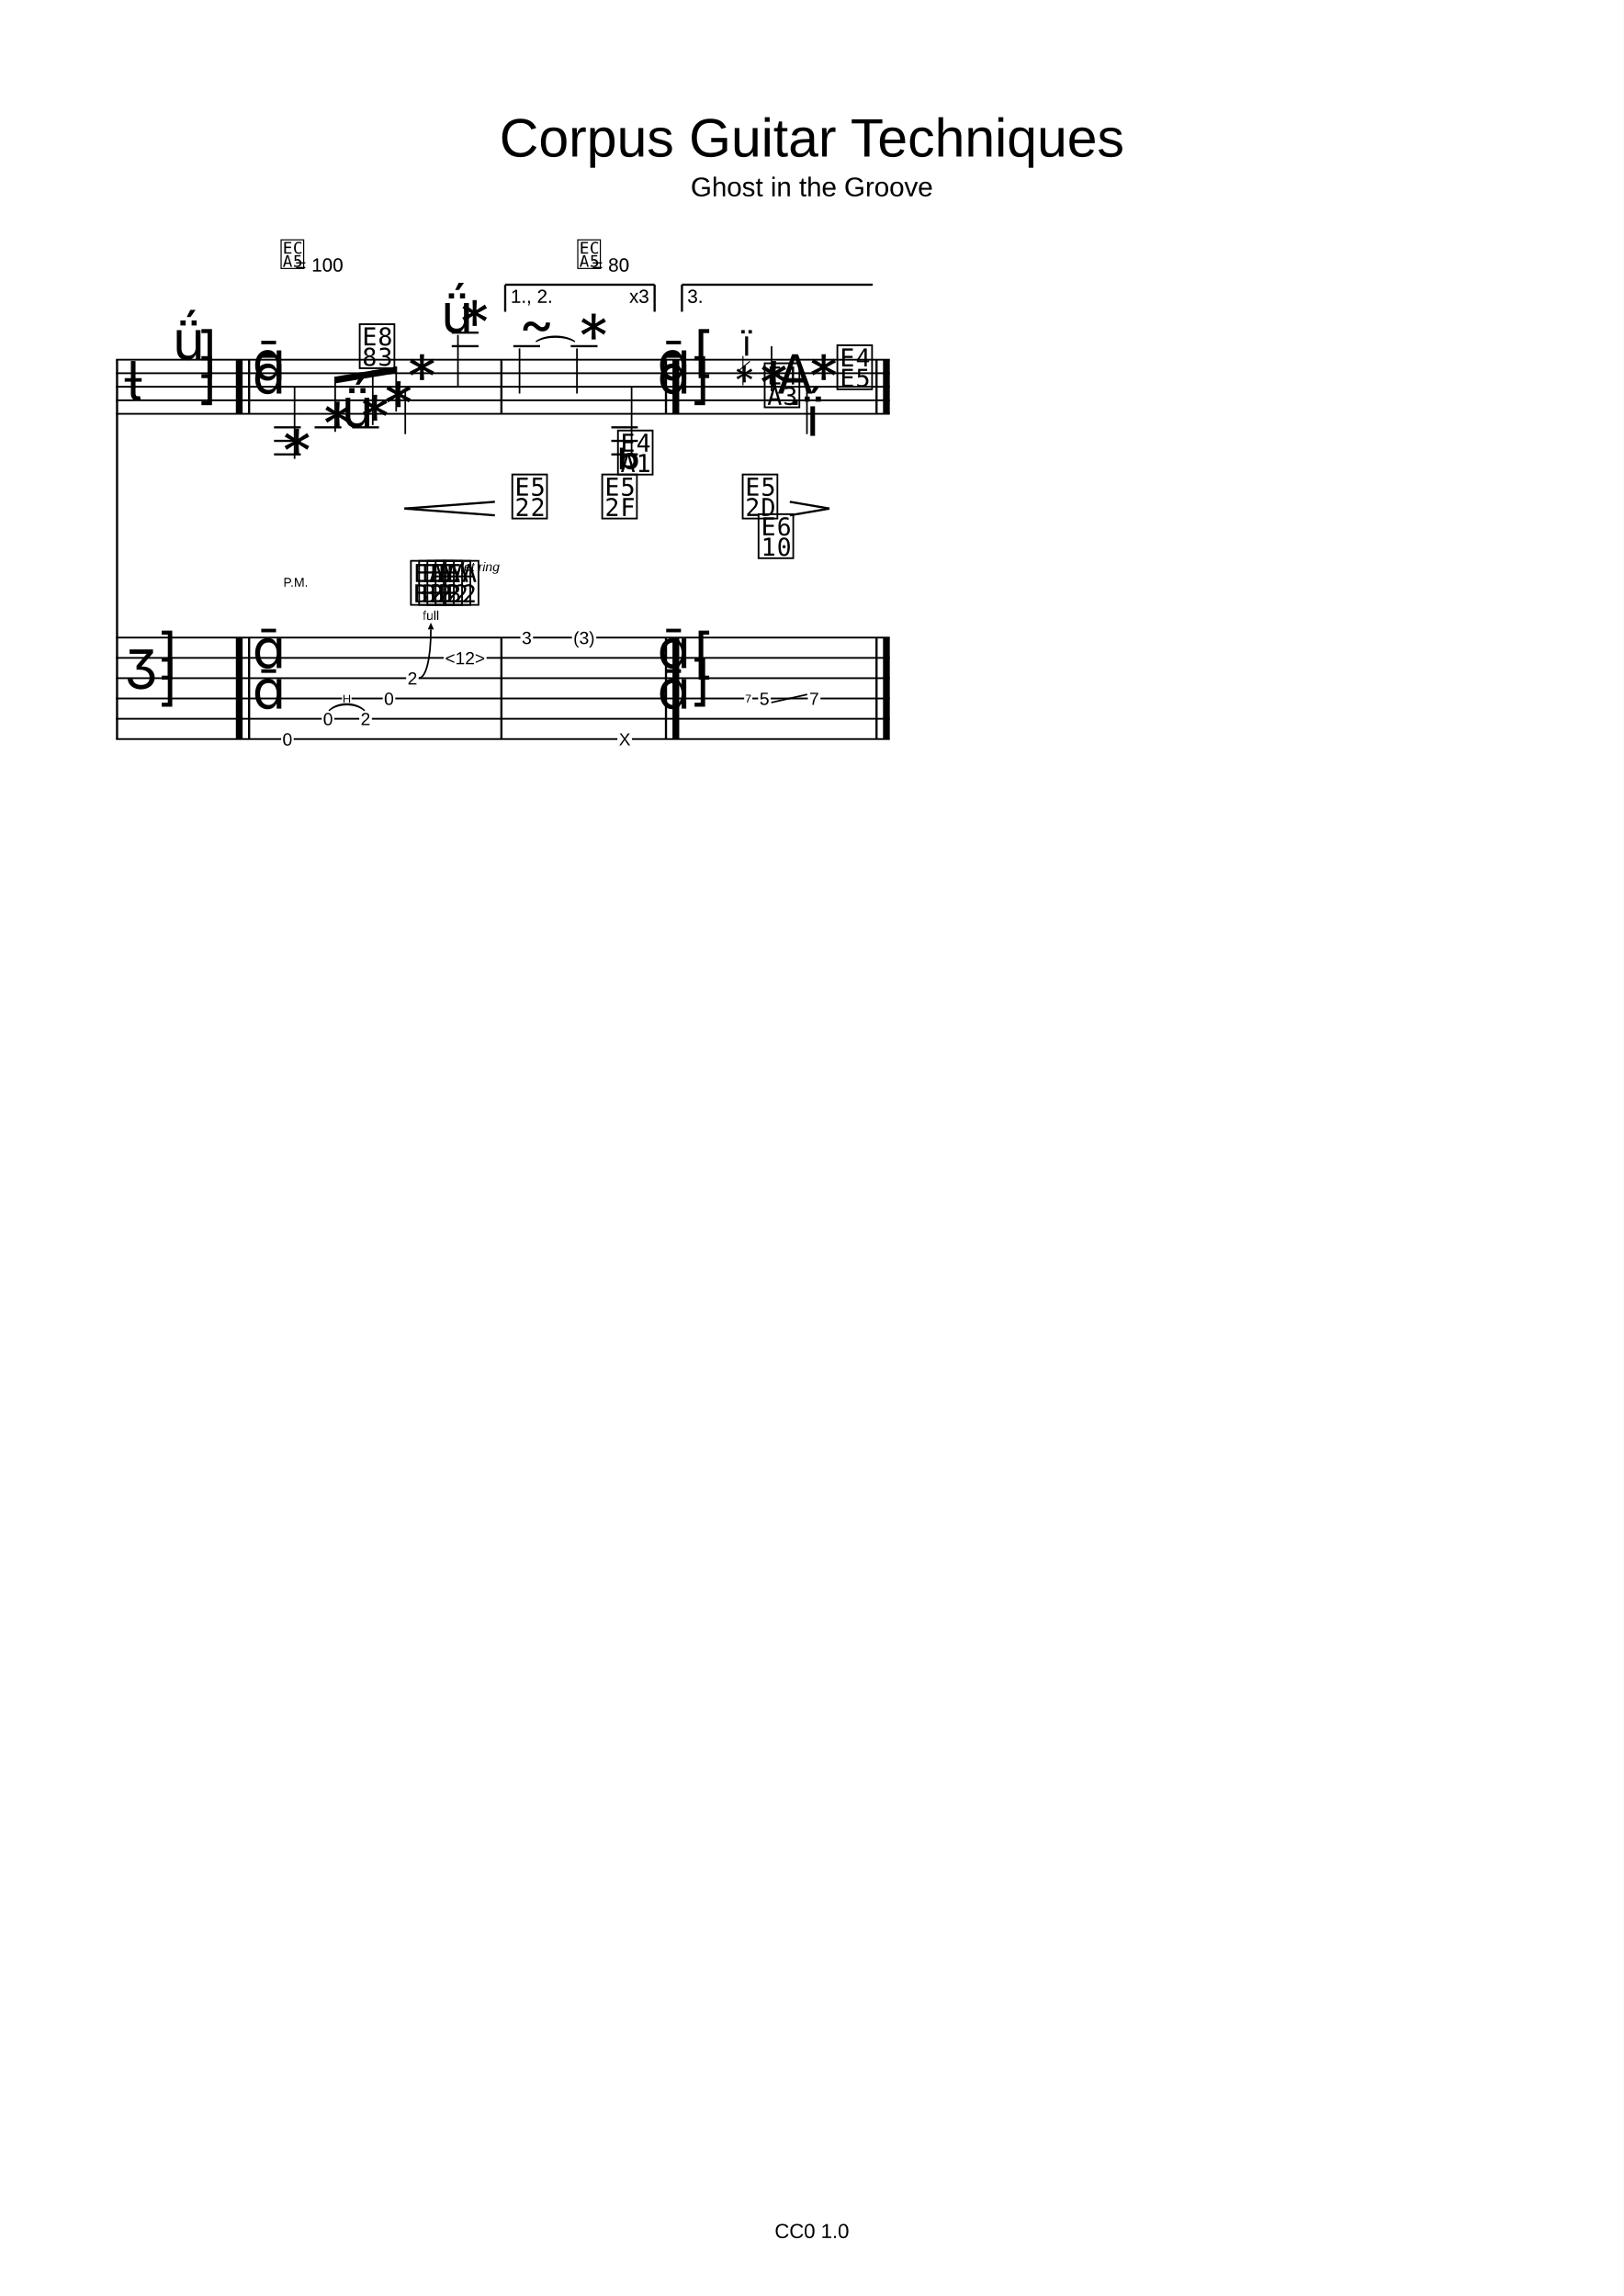
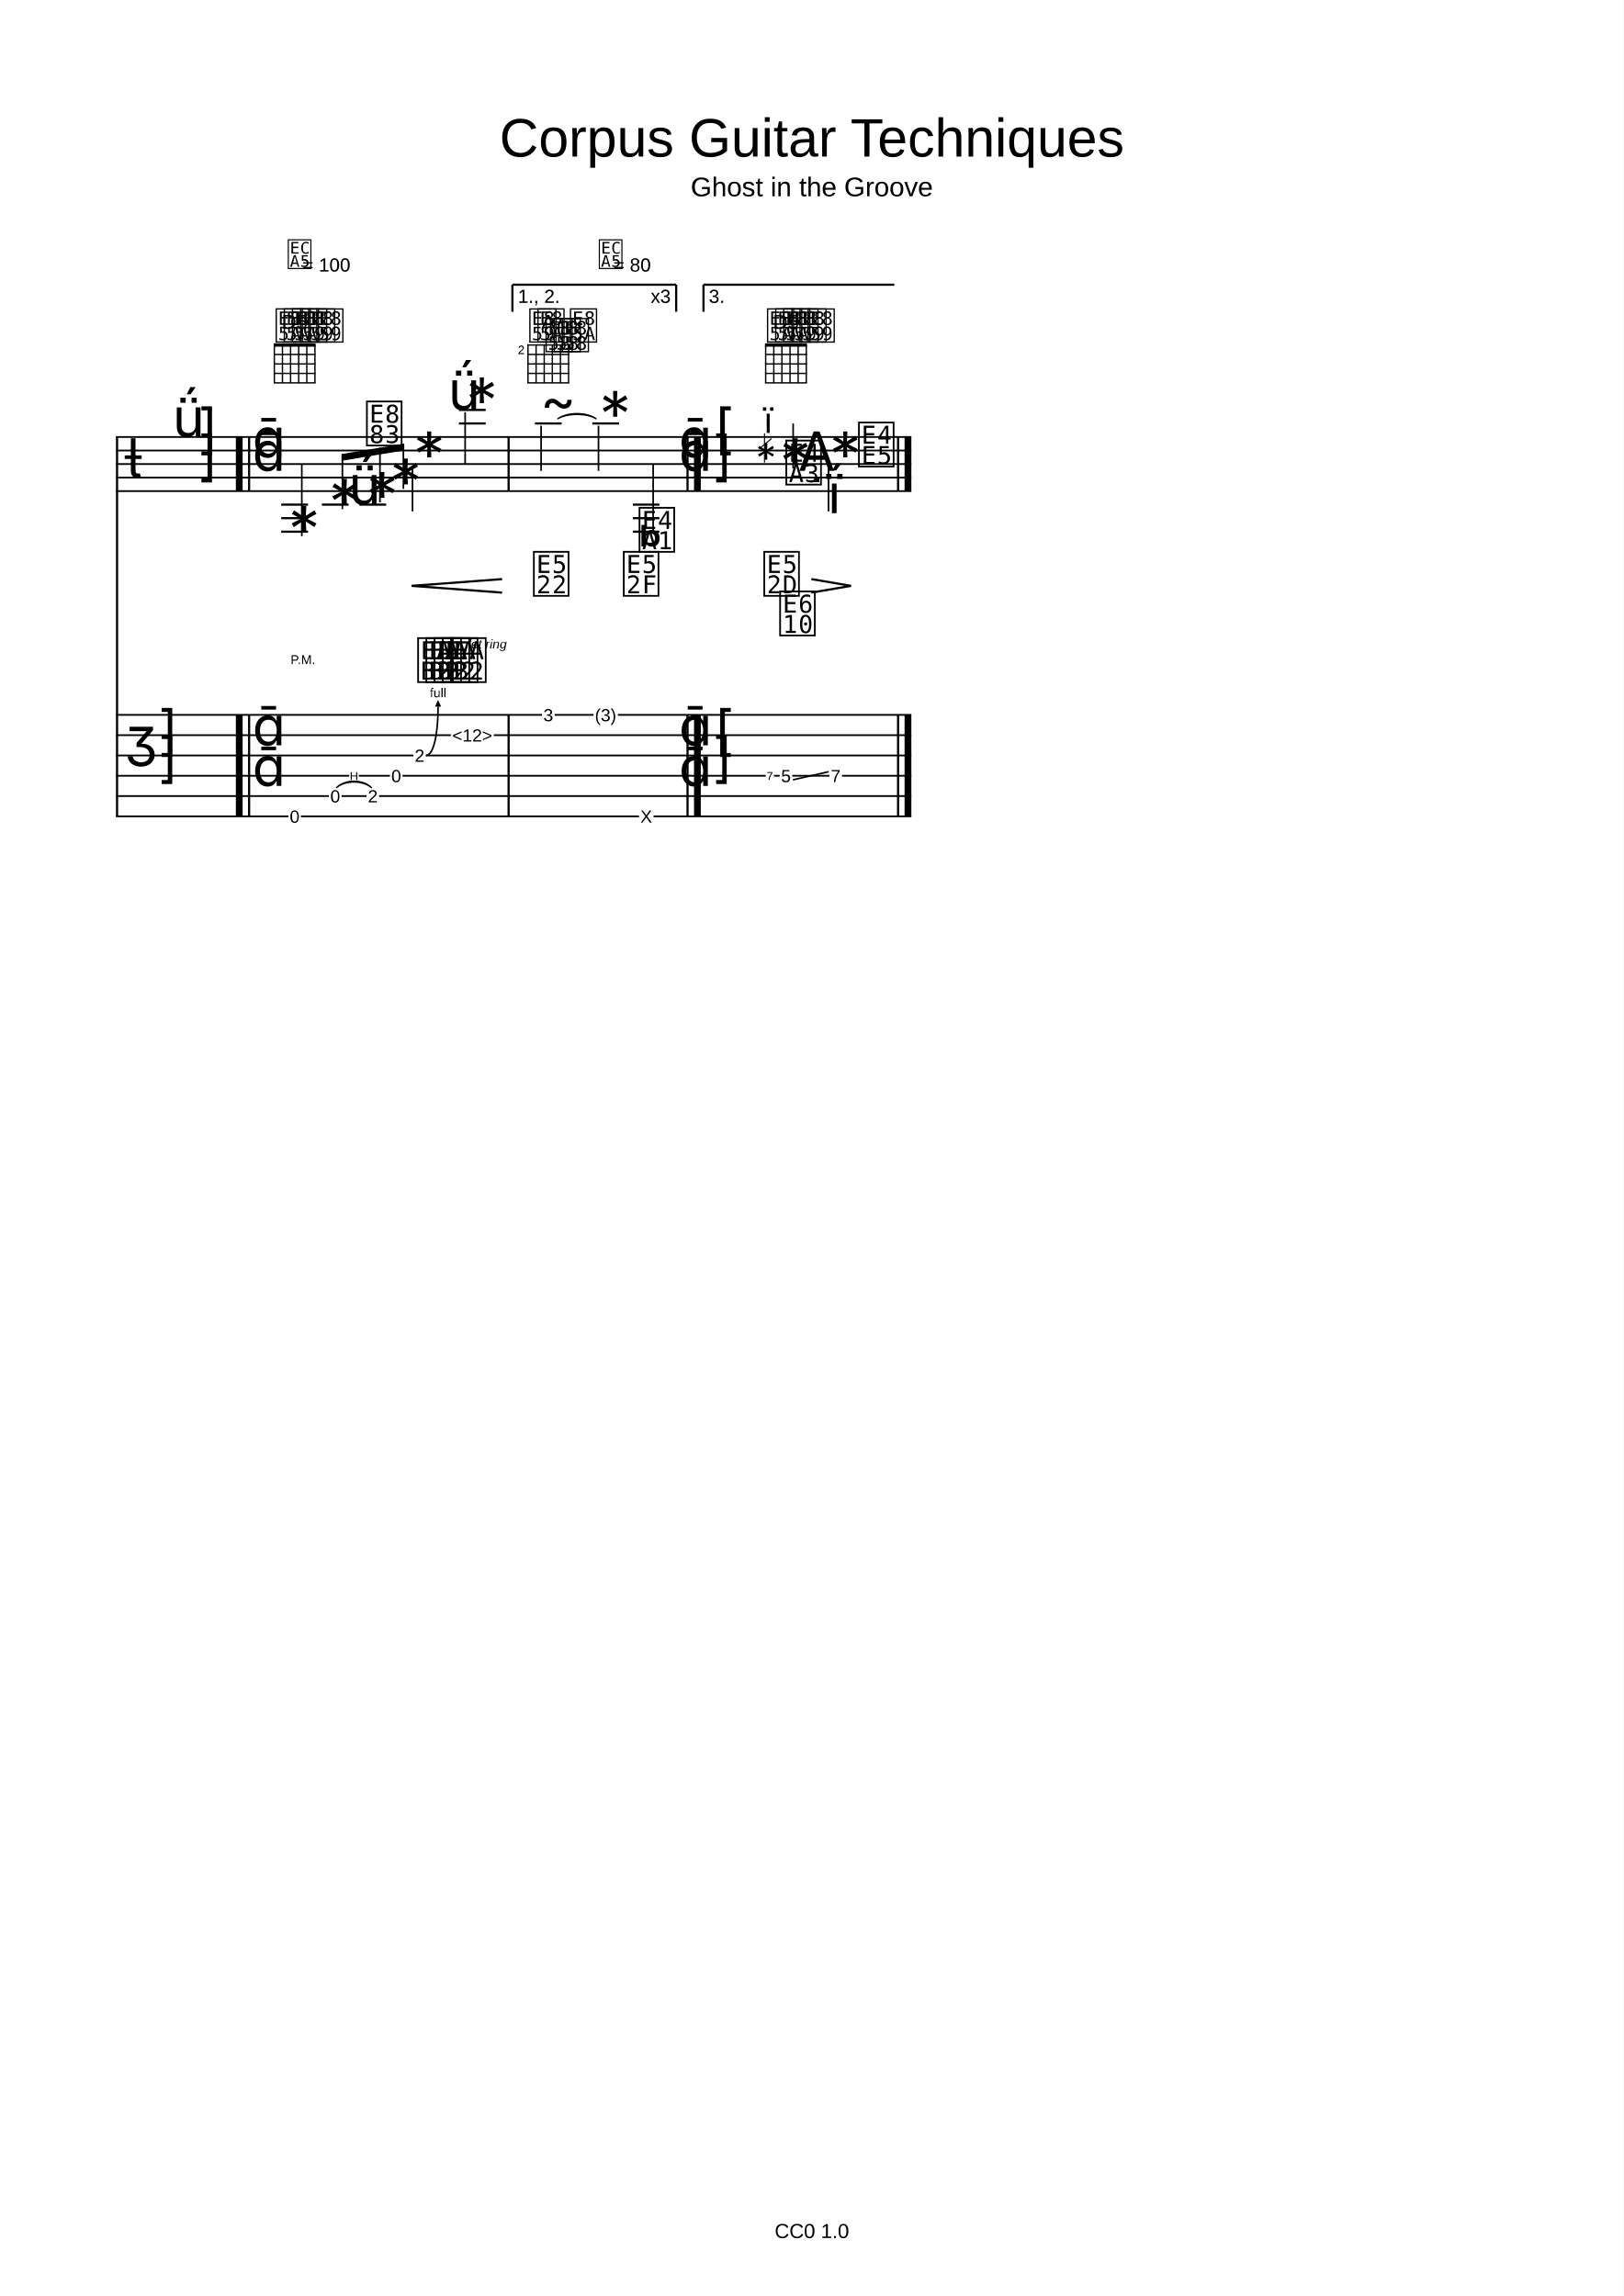
<svg xmlns="http://www.w3.org/2000/svg" width="1200" height="1697.143" viewBox="0 0 120 169.714">
  <style>@font-face{font-family:"Bravura";src:url("Bravura.otf")}text{font-family:"Bravura";font-size:4px}text.t{font-family:Arial,Helvetica,sans-serif}</style>
  <rect x="0" y="0" width="120" height="169.714" fill="white" />
  <g fill="black" stroke="black">
-     <line class="staffLine" x1="8.571" y1="26.588" x2="65.76" y2="26.588" stroke-width="0.13" />
-     <line class="staffLine" x1="8.571" y1="27.588" x2="65.76" y2="27.588" stroke-width="0.13" />
-     <line class="staffLine" x1="8.571" y1="28.588" x2="65.76" y2="28.588" stroke-width="0.13" />
-     <line class="staffLine" x1="8.571" y1="29.588" x2="65.76" y2="29.588" stroke-width="0.13" />
-     <line class="staffLine" x1="8.571" y1="30.588" x2="65.76" y2="30.588" stroke-width="0.13" />
-     <line class="barline" x1="17.681" y1="26.588" x2="17.681" y2="30.588" stroke-width="0.5" />
-     <line class="barline" x1="18.411" y1="26.588" x2="18.411" y2="30.588" stroke-width="0.16" />
-     <line class="ledgerLine" x1="20.251" y1="31.588" x2="22.231" y2="31.588" stroke-width="0.16" />
-     <line class="ledgerLine" x1="20.251" y1="32.588" x2="22.231" y2="32.588" stroke-width="0.16" />
-     <line class="ledgerLine" x1="20.251" y1="33.588" x2="22.231" y2="33.588" stroke-width="0.16" />
-     <line class="stem" x1="21.771" y1="33.92" x2="21.771" y2="28.588" stroke-width="0.12" />
-     <line class="ledgerLine" x1="23.251" y1="31.588" x2="25.231" y2="31.588" stroke-width="0.16" />
-     <line class="ledgerLine" x1="26.027" y1="31.588" x2="28.007" y2="31.588" stroke-width="0.16" />
-     <line class="stem" x1="29.952" y1="28.756" x2="29.952" y2="32.088" stroke-width="0.12" />
-     <line class="ledgerLine" x1="33.384" y1="25.588" x2="35.364" y2="25.588" stroke-width="0.16" />
-     <line class="ledgerLine" x1="33.384" y1="24.588" x2="35.364" y2="24.588" stroke-width="0.16" />
-     <line class="stem" x1="33.844" y1="24.756" x2="33.844" y2="28.588" stroke-width="0.12" />
-     <line class="stem" x1="24.771" y1="31.92" x2="24.771" y2="27.838" stroke-width="0.12" />
-     <line class="stem" x1="27.547" y1="31.42" x2="27.547" y2="27.376" stroke-width="0.12" />
-     <line class="stem" x1="29.279" y1="30.42" x2="29.279" y2="27.088" stroke-width="0.12" />
-     <line class="barline" x1="37.056" y1="26.588" x2="37.056" y2="30.588" stroke-width="0.16" />
-     <line class="ledgerLine" x1="37.936" y1="25.588" x2="39.916" y2="25.588" stroke-width="0.16" />
-     <line class="stem" x1="38.396" y1="25.756" x2="38.396" y2="29.088" stroke-width="0.12" />
-     <line class="ledgerLine" x1="42.179" y1="25.588" x2="44.159" y2="25.588" stroke-width="0.16" />
-     <line class="stem" x1="42.639" y1="25.756" x2="42.639" y2="29.088" stroke-width="0.12" />
-     <line class="ledgerLine" x1="45.179" y1="31.588" x2="47.139" y2="31.588" stroke-width="0.16" />
-     <line class="ledgerLine" x1="45.179" y1="32.588" x2="47.139" y2="32.588" stroke-width="0.16" />
-     <line class="ledgerLine" x1="45.179" y1="33.588" x2="47.139" y2="33.588" stroke-width="0.16" />
-     <line class="stem" x1="46.679" y1="33.644" x2="46.679" y2="28.588" stroke-width="0.12" />
-     <line class="barline" x1="49.219" y1="26.588" x2="49.219" y2="30.588" stroke-width="0.16" />
-     <line class="barline" x1="49.949" y1="26.588" x2="49.949" y2="30.588" stroke-width="0.5" />
-     <line class="stem" x1="57.024" y1="28.92" x2="57.024" y2="25.588" stroke-width="0.12" />
-     <line class="stem" x1="54.907" y1="28.479" x2="54.907" y2="26.313" stroke-width="0.078" />
-     <line class="flag" x1="54.647" y1="27.353" x2="55.427" y2="26.703" stroke-width="0.078" />
-     <line class="stem" x1="59.638" y1="28.756" x2="59.638" y2="32.088" stroke-width="0.12" />
-     <line class="barline" x1="64.78" y1="26.588" x2="64.78" y2="30.588" stroke-width="0.16" />
-     <line class="barline" x1="65.51" y1="26.588" x2="65.51" y2="30.588" stroke-width="0.5" />
-     <line class="hairpin" x1="29.892" y1="37.592" x2="36.576" y2="37.092" stroke-width="0.16" />
-     <line class="hairpin" x1="29.892" y1="37.592" x2="36.576" y2="38.092" stroke-width="0.16" />
-     <line class="hairpin" x1="58.37" y1="37.092" x2="61.3" y2="37.592" stroke-width="0.16" />
-     <line class="hairpin" x1="58.37" y1="38.092" x2="61.3" y2="37.592" stroke-width="0.16" />
-     <line class="staffLine" x1="8.571" y1="47.129" x2="65.76" y2="47.129" stroke-width="0.13" />
-     <line class="staffLine" x1="8.571" y1="48.629" x2="65.76" y2="48.629" stroke-width="0.13" />
-     <line class="staffLine" x1="8.571" y1="50.129" x2="65.76" y2="50.129" stroke-width="0.13" />
-     <line class="staffLine" x1="8.571" y1="51.629" x2="65.76" y2="51.629" stroke-width="0.13" />
-     <line class="staffLine" x1="8.571" y1="53.129" x2="65.76" y2="53.129" stroke-width="0.13" />
-     <line class="staffLine" x1="8.571" y1="54.629" x2="65.76" y2="54.629" stroke-width="0.13" />
-     <line class="barline" x1="17.681" y1="47.129" x2="17.681" y2="54.629" stroke-width="0.5" />
-     <line class="barline" x1="18.411" y1="47.129" x2="18.411" y2="54.629" stroke-width="0.16" />
-     <line class="barline" x1="37.056" y1="47.129" x2="37.056" y2="54.629" stroke-width="0.16" />
-     <line class="barline" x1="49.219" y1="47.129" x2="49.219" y2="54.629" stroke-width="0.16" />
-     <line class="barline" x1="49.949" y1="47.129" x2="49.949" y2="54.629" stroke-width="0.5" />
-     <line class="slide" x1="57.005" y1="51.929" x2="59.657" y2="51.329" stroke-width="0.12" />
-     <line class="barline" x1="64.78" y1="47.129" x2="64.78" y2="54.629" stroke-width="0.16" />
-     <line class="barline" x1="65.51" y1="47.129" x2="65.51" y2="54.629" stroke-width="0.5" />
-     <line class="volta" x1="37.336" y1="21.044" x2="48.379" y2="21.044" stroke-width="0.16" />
-     <line class="volta" x1="37.336" y1="21.044" x2="37.336" y2="23.044" stroke-width="0.16" />
-     <line class="volta" x1="48.379" y1="21.044" x2="48.379" y2="23.044" stroke-width="0.16" />
-     <line class="volta" x1="50.399" y1="21.044" x2="64.5" y2="21.044" stroke-width="0.16" />
-     <line class="volta" x1="50.399" y1="21.044" x2="50.399" y2="23.044" stroke-width="0.16" />
-     <line class="barline" x1="8.651" y1="26.588" x2="8.651" y2="54.629" stroke-width="0.16" />
-     <polygon class="beam" stroke="none" points="24.711,27.848 29.339,27.078 29.339,27.578 24.711,28.348" />
-     <text class="clef" x="9.171" y="29.588" stroke="none"></text>
-     <text class="keySignature" x="12.755" y="26.588" stroke="none"></text>
-     <text class="timeSignature" x="14.651" y="27.588" stroke="none"></text>
-     <text class="timeSignature" x="14.651" y="29.588" stroke="none"></text>
-     <text class="repeat" x="18.651" y="28.088" stroke="none"></text>
-     <text class="repeat" x="18.651" y="29.088" stroke="none"></text>
-     <text class="notehead" x="20.651" y="34.088" stroke="none"></text>
-     <text class="notehead" x="23.651" y="32.088" stroke="none"></text>
-     <text class="notehead" x="26.427" y="31.588" stroke="none"></text>
-     <text class="accidental" x="25.231" y="31.588" stroke="none"></text>
-     <text class="notehead" x="28.159" y="30.588" stroke="none"></text>
-     <text class="notehead" x="29.892" y="28.588" stroke="none"></text>
-     <text class="notehead" x="33.784" y="24.588" stroke="none"></text>
-     <text class="accidental" x="32.588" y="24.588" stroke="none"></text>
-     <text class="tuplet" x="26.393" y="27.031" stroke="none"></text>
-     <text class="notehead" x="38.336" y="25.588" stroke="none"></text>
-     <text class="notehead" x="42.579" y="25.588" stroke="none"></text>
-     <text class="notehead" x="45.579" y="34.088" stroke="none"></text>
-     <text class="articulation" x="45.481" y="34.888" stroke="none"></text>
-     <text class="repeat" x="48.579" y="28.088" stroke="none"></text>
-     <text class="repeat" x="48.579" y="29.088" stroke="none"></text>
-     <text class="timeSignature" x="51.197" y="27.588" stroke="none"></text>
-     <text class="timeSignature" x="51.099" y="29.588" stroke="none"></text>
-     <text class="notehead" x="55.904" y="29.088" stroke="none"></text>
-     <text class="dot" x="57.384" y="29.088" stroke="none"></text>
-     <text class="notehead" x="54.179" y="28.588" style="font-size:2.6px" stroke="none"></text>
-     <text class="flag" x="54.868" y="26.287" style="font-size:2.6px" stroke="none"></text>
-     <text class="articulation" x="56.326" y="29.92" stroke="none"></text>
-     <text class="notehead" x="59.578" y="28.588" stroke="none"></text>
-     <text class="flag" x="59.578" y="32.22" stroke="none"></text>
-     <text class="rest" x="61.696" y="28.588" stroke="none"></text>
-     <text class="dynamic" x="37.67" y="38.14" stroke="none"></text>
-     <text class="dynamic" x="44.317" y="38.14" stroke="none"></text>
-     <text class="dynamic" x="54.698" y="38.14" stroke="none"></text>
-     <text class="clef" x="9.183" y="50.911" stroke="none"></text>
-     <text class="timeSignature" x="11.715" y="49.879" stroke="none"></text>
-     <text class="timeSignature" x="11.715" y="51.879" stroke="none"></text>
-     <text class="repeat" x="18.651" y="49.379" stroke="none"></text>
-     <text class="repeat" x="18.651" y="52.379" stroke="none"></text>
-     <text class="repeat" x="48.579" y="49.379" stroke="none"></text>
-     <text class="repeat" x="48.579" y="52.379" stroke="none"></text>
-     <text class="timeSignature" x="51.197" y="49.879" stroke="none"></text>
-     <text class="timeSignature" x="51.099" y="51.879" stroke="none"></text>
-     <text class="vibrato" x="30.178" y="44.522" stroke="none"></text>
-     <text class="vibrato" x="30.786" y="44.522" stroke="none"></text>
-     <text class="vibrato" x="31.394" y="44.522" stroke="none"></text>
-     <text class="vibrato" x="32.002" y="44.522" stroke="none"></text>
-     <text class="vibrato" x="32.61" y="44.522" stroke="none"></text>
-     <text class="technique" x="55.87" y="41.072" stroke="none"></text>
-     <text class="tempo" x="20.651" y="19.72" style="font-size:2.6px" stroke="none"></text>
-     <text class="tempo" x="42.579" y="19.72" style="font-size:2.6px" stroke="none"></text>
+     <line class="staffLine" x1="8.571" y1="32.301" x2="67.353" y2="32.301" stroke-width="0.13" />
+     <line class="staffLine" x1="8.571" y1="33.301" x2="67.353" y2="33.301" stroke-width="0.13" />
+     <line class="staffLine" x1="8.571" y1="34.301" x2="67.353" y2="34.301" stroke-width="0.13" />
+     <line class="staffLine" x1="8.571" y1="35.301" x2="67.353" y2="35.301" stroke-width="0.13" />
+     <line class="staffLine" x1="8.571" y1="36.301" x2="67.353" y2="36.301" stroke-width="0.13" />
+     <line class="barline" x1="17.681" y1="32.301" x2="17.681" y2="36.301" stroke-width="0.5" />
+     <line class="barline" x1="18.411" y1="32.301" x2="18.411" y2="36.301" stroke-width="0.16" />
+     <line class="ledgerLine" x1="20.785" y1="37.301" x2="22.765" y2="37.301" stroke-width="0.16" />
+     <line class="ledgerLine" x1="20.785" y1="38.301" x2="22.765" y2="38.301" stroke-width="0.16" />
+     <line class="ledgerLine" x1="20.785" y1="39.301" x2="22.765" y2="39.301" stroke-width="0.16" />
+     <line class="stem" x1="22.305" y1="39.633" x2="22.305" y2="34.301" stroke-width="0.12" />
+     <line class="ledgerLine" x1="23.785" y1="37.301" x2="25.765" y2="37.301" stroke-width="0.16" />
+     <line class="ledgerLine" x1="26.561" y1="37.301" x2="28.541" y2="37.301" stroke-width="0.16" />
+     <line class="stem" x1="30.485" y1="34.469" x2="30.485" y2="37.801" stroke-width="0.12" />
+     <line class="ledgerLine" x1="33.917" y1="31.301" x2="35.897" y2="31.301" stroke-width="0.16" />
+     <line class="ledgerLine" x1="33.917" y1="30.301" x2="35.897" y2="30.301" stroke-width="0.16" />
+     <line class="stem" x1="34.377" y1="30.469" x2="34.377" y2="34.301" stroke-width="0.12" />
+     <line class="stem" x1="25.305" y1="37.633" x2="25.305" y2="33.551" stroke-width="0.12" />
+     <line class="stem" x1="28.081" y1="37.133" x2="28.081" y2="33.089" stroke-width="0.12" />
+     <line class="stem" x1="29.813" y1="36.133" x2="29.813" y2="32.801" stroke-width="0.12" />
+     <line class="barline" x1="37.589" y1="32.301" x2="37.589" y2="36.301" stroke-width="0.16" />
+     <line class="ledgerLine" x1="39.53" y1="31.301" x2="41.51" y2="31.301" stroke-width="0.16" />
+     <line class="stem" x1="39.99" y1="31.469" x2="39.99" y2="34.801" stroke-width="0.12" />
+     <line class="ledgerLine" x1="43.772" y1="31.301" x2="45.752" y2="31.301" stroke-width="0.16" />
+     <line class="stem" x1="44.232" y1="31.469" x2="44.232" y2="34.801" stroke-width="0.12" />
+     <line class="ledgerLine" x1="46.772" y1="37.301" x2="48.732" y2="37.301" stroke-width="0.16" />
+     <line class="ledgerLine" x1="46.772" y1="38.301" x2="48.732" y2="38.301" stroke-width="0.16" />
+     <line class="ledgerLine" x1="46.772" y1="39.301" x2="48.732" y2="39.301" stroke-width="0.16" />
+     <line class="stem" x1="48.272" y1="39.357" x2="48.272" y2="34.301" stroke-width="0.12" />
+     <line class="barline" x1="50.812" y1="32.301" x2="50.812" y2="36.301" stroke-width="0.16" />
+     <line class="barline" x1="51.542" y1="32.301" x2="51.542" y2="36.301" stroke-width="0.5" />
+     <line class="stem" x1="58.618" y1="34.633" x2="58.618" y2="31.301" stroke-width="0.12" />
+     <line class="stem" x1="56.5" y1="34.192" x2="56.5" y2="32.026" stroke-width="0.078" />
+     <line class="flag" x1="56.24" y1="33.066" x2="57.02" y2="32.416" stroke-width="0.078" />
+     <line class="stem" x1="61.232" y1="34.469" x2="61.232" y2="37.801" stroke-width="0.12" />
+     <line class="barline" x1="66.373" y1="32.301" x2="66.373" y2="36.301" stroke-width="0.16" />
+     <line class="barline" x1="67.103" y1="32.301" x2="67.103" y2="36.301" stroke-width="0.5" />
+     <line class="chord" x1="23.275" y1="25.501" x2="23.275" y2="28.301" stroke-width="0.1" />
+     <line class="chord" x1="22.675" y1="25.501" x2="22.675" y2="28.301" stroke-width="0.1" />
+     <line class="chord" x1="22.075" y1="25.501" x2="22.075" y2="28.301" stroke-width="0.1" />
+     <line class="chord" x1="21.475" y1="25.501" x2="21.475" y2="28.301" stroke-width="0.1" />
+     <line class="chord" x1="20.875" y1="25.501" x2="20.875" y2="28.301" stroke-width="0.1" />
+     <line class="chord" x1="20.275" y1="25.501" x2="20.275" y2="28.301" stroke-width="0.1" />
+     <line class="chord" x1="20.225" y1="25.501" x2="23.325" y2="25.501" stroke-width="0.25" />
+     <line class="chord" x1="20.225" y1="26.201" x2="23.325" y2="26.201" stroke-width="0.1" />
+     <line class="chord" x1="20.225" y1="26.901" x2="23.325" y2="26.901" stroke-width="0.1" />
+     <line class="chord" x1="20.225" y1="27.601" x2="23.325" y2="27.601" stroke-width="0.1" />
+     <line class="chord" x1="20.225" y1="28.301" x2="23.325" y2="28.301" stroke-width="0.1" />
+     <line class="chord" x1="42.02" y1="25.501" x2="42.02" y2="28.301" stroke-width="0.1" />
+     <line class="chord" x1="41.42" y1="25.501" x2="41.42" y2="28.301" stroke-width="0.1" />
+     <line class="chord" x1="40.82" y1="25.501" x2="40.82" y2="28.301" stroke-width="0.1" />
+     <line class="chord" x1="40.22" y1="25.501" x2="40.22" y2="28.301" stroke-width="0.1" />
+     <line class="chord" x1="39.62" y1="25.501" x2="39.62" y2="28.301" stroke-width="0.1" />
+     <line class="chord" x1="39.02" y1="25.501" x2="39.02" y2="28.301" stroke-width="0.1" />
+     <line class="chord" x1="38.97" y1="25.501" x2="42.07" y2="25.501" stroke-width="0.1" />
+     <line class="chord" x1="38.97" y1="26.201" x2="42.07" y2="26.201" stroke-width="0.1" />
+     <line class="chord" x1="38.97" y1="26.901" x2="42.07" y2="26.901" stroke-width="0.1" />
+     <line class="chord" x1="38.97" y1="27.601" x2="42.07" y2="27.601" stroke-width="0.1" />
+     <line class="chord" x1="38.97" y1="28.301" x2="42.07" y2="28.301" stroke-width="0.1" />
+     <line class="chord" x1="59.588" y1="25.501" x2="59.588" y2="28.301" stroke-width="0.1" />
+     <line class="chord" x1="58.988" y1="25.501" x2="58.988" y2="28.301" stroke-width="0.1" />
+     <line class="chord" x1="58.388" y1="25.501" x2="58.388" y2="28.301" stroke-width="0.1" />
+     <line class="chord" x1="57.788" y1="25.501" x2="57.788" y2="28.301" stroke-width="0.1" />
+     <line class="chord" x1="57.188" y1="25.501" x2="57.188" y2="28.301" stroke-width="0.1" />
+     <line class="chord" x1="56.588" y1="25.501" x2="56.588" y2="28.301" stroke-width="0.1" />
+     <line class="chord" x1="56.538" y1="25.501" x2="59.638" y2="25.501" stroke-width="0.25" />
+     <line class="chord" x1="56.538" y1="26.201" x2="59.638" y2="26.201" stroke-width="0.1" />
+     <line class="chord" x1="56.538" y1="26.901" x2="59.638" y2="26.901" stroke-width="0.1" />
+     <line class="chord" x1="56.538" y1="27.601" x2="59.638" y2="27.601" stroke-width="0.1" />
+     <line class="chord" x1="56.538" y1="28.301" x2="59.638" y2="28.301" stroke-width="0.1" />
+     <line class="hairpin" x1="30.425" y1="43.305" x2="37.109" y2="42.805" stroke-width="0.16" />
+     <line class="hairpin" x1="30.425" y1="43.305" x2="37.109" y2="43.805" stroke-width="0.16" />
+     <line class="hairpin" x1="59.964" y1="42.805" x2="62.893" y2="43.305" stroke-width="0.16" />
+     <line class="hairpin" x1="59.964" y1="43.805" x2="62.893" y2="43.305" stroke-width="0.16" />
+     <line class="staffLine" x1="8.571" y1="52.842" x2="67.353" y2="52.842" stroke-width="0.13" />
+     <line class="staffLine" x1="8.571" y1="54.342" x2="67.353" y2="54.342" stroke-width="0.13" />
+     <line class="staffLine" x1="8.571" y1="55.842" x2="67.353" y2="55.842" stroke-width="0.13" />
+     <line class="staffLine" x1="8.571" y1="57.342" x2="67.353" y2="57.342" stroke-width="0.13" />
+     <line class="staffLine" x1="8.571" y1="58.842" x2="67.353" y2="58.842" stroke-width="0.13" />
+     <line class="staffLine" x1="8.571" y1="60.342" x2="67.353" y2="60.342" stroke-width="0.13" />
+     <line class="barline" x1="17.681" y1="52.842" x2="17.681" y2="60.342" stroke-width="0.5" />
+     <line class="barline" x1="18.411" y1="52.842" x2="18.411" y2="60.342" stroke-width="0.16" />
+     <line class="barline" x1="37.589" y1="52.842" x2="37.589" y2="60.342" stroke-width="0.16" />
+     <line class="barline" x1="50.812" y1="52.842" x2="50.812" y2="60.342" stroke-width="0.16" />
+     <line class="barline" x1="51.542" y1="52.842" x2="51.542" y2="60.342" stroke-width="0.5" />
+     <line class="slide" x1="58.599" y1="57.642" x2="61.251" y2="57.042" stroke-width="0.12" />
+     <line class="barline" x1="66.373" y1="52.842" x2="66.373" y2="60.342" stroke-width="0.16" />
+     <line class="barline" x1="67.103" y1="52.842" x2="67.103" y2="60.342" stroke-width="0.5" />
+     <line class="volta" x1="37.869" y1="21.044" x2="49.972" y2="21.044" stroke-width="0.16" />
+     <line class="volta" x1="37.869" y1="21.044" x2="37.869" y2="23.044" stroke-width="0.16" />
+     <line class="volta" x1="49.972" y1="21.044" x2="49.972" y2="23.044" stroke-width="0.16" />
+     <line class="volta" x1="51.992" y1="21.044" x2="66.093" y2="21.044" stroke-width="0.16" />
+     <line class="volta" x1="51.992" y1="21.044" x2="51.992" y2="23.044" stroke-width="0.16" />
+     <line class="barline" x1="8.651" y1="32.301" x2="8.651" y2="60.342" stroke-width="0.16" />
+     <polygon class="beam" stroke="none" points="25.245,33.561 29.873,32.791 29.873,33.291 25.245,34.061" />
+     <text class="clef" x="9.171" y="35.301" stroke="none"></text>
+     <text class="keySignature" x="12.755" y="32.301" stroke="none"></text>
+     <text class="timeSignature" x="14.651" y="33.301" stroke="none"></text>
+     <text class="timeSignature" x="14.651" y="35.301" stroke="none"></text>
+     <text class="repeat" x="18.651" y="33.801" stroke="none"></text>
+     <text class="repeat" x="18.651" y="34.801" stroke="none"></text>
+     <text class="notehead" x="21.185" y="39.801" stroke="none"></text>
+     <text class="notehead" x="24.185" y="37.801" stroke="none"></text>
+     <text class="notehead" x="26.961" y="37.301" stroke="none"></text>
+     <text class="accidental" x="25.765" y="37.301" stroke="none"></text>
+     <text class="notehead" x="28.693" y="36.301" stroke="none"></text>
+     <text class="notehead" x="30.425" y="34.301" stroke="none"></text>
+     <text class="notehead" x="34.317" y="30.301" stroke="none"></text>
+     <text class="accidental" x="33.121" y="30.301" stroke="none"></text>
+     <text class="tuplet" x="26.927" y="32.744" stroke="none"></text>
+     <text class="notehead" x="39.93" y="31.301" stroke="none"></text>
+     <text class="notehead" x="44.172" y="31.301" stroke="none"></text>
+     <text class="notehead" x="47.172" y="39.801" stroke="none"></text>
+     <text class="articulation" x="47.074" y="40.601" stroke="none"></text>
+     <text class="repeat" x="50.172" y="33.801" stroke="none"></text>
+     <text class="repeat" x="50.172" y="34.801" stroke="none"></text>
+     <text class="timeSignature" x="52.79" y="33.301" stroke="none"></text>
+     <text class="timeSignature" x="52.692" y="35.301" stroke="none"></text>
+     <text class="notehead" x="57.498" y="34.801" stroke="none"></text>
+     <text class="dot" x="58.978" y="34.801" stroke="none"></text>
+     <text class="notehead" x="55.772" y="34.301" style="font-size:2.6px" stroke="none"></text>
+     <text class="flag" x="56.461" y="32" style="font-size:2.6px" stroke="none"></text>
+     <text class="articulation" x="57.92" y="35.633" stroke="none"></text>
+     <text class="notehead" x="61.172" y="34.301" stroke="none"></text>
+     <text class="flag" x="61.172" y="37.933" stroke="none"></text>
+     <text class="rest" x="63.289" y="34.301" stroke="none"></text>
+     <text class="chord" x="23.273" y="25.141" style="font-size:3px" stroke="none"></text>
+     <text class="chord" x="22.673" y="25.141" style="font-size:3px" stroke="none"></text>
+     <text class="chord" x="22.073" y="25.141" style="font-size:3px" stroke="none"></text>
+     <text class="chord" x="21.473" y="25.138" style="font-size:3px" stroke="none"></text>
+     <text class="chord" x="20.873" y="25.138" style="font-size:3px" stroke="none"></text>
+     <text class="chord" x="20.273" y="25.138" style="font-size:3px" stroke="none"></text>
+     <text class="chord" x="42.018" y="25.138" style="font-size:3px" stroke="none"></text>
+     <text class="chord" x="41.418" y="25.853" style="font-size:3px" stroke="none"></text>
+     <text class="chord" x="40.818" y="25.853" style="font-size:3px" stroke="none"></text>
+     <text class="chord" x="40.218" y="25.853" style="font-size:3px" stroke="none"></text>
+     <text class="chord" x="39.618" y="25.138" style="font-size:3px" stroke="none"></text>
+     <text class="chord" x="39.018" y="25.141" style="font-size:3px" stroke="none"></text>
+     <text class="chord" x="59.586" y="25.141" style="font-size:3px" stroke="none"></text>
+     <text class="chord" x="58.986" y="25.141" style="font-size:3px" stroke="none"></text>
+     <text class="chord" x="58.386" y="25.141" style="font-size:3px" stroke="none"></text>
+     <text class="chord" x="57.786" y="25.138" style="font-size:3px" stroke="none"></text>
+     <text class="chord" x="57.186" y="25.138" style="font-size:3px" stroke="none"></text>
+     <text class="chord" x="56.586" y="25.138" style="font-size:3px" stroke="none"></text>
+     <text class="dynamic" x="39.264" y="43.853" stroke="none"></text>
+     <text class="dynamic" x="45.91" y="43.853" stroke="none"></text>
+     <text class="dynamic" x="56.292" y="43.853" stroke="none"></text>
+     <text class="clef" x="9.183" y="56.624" stroke="none"></text>
+     <text class="timeSignature" x="11.715" y="55.592" stroke="none"></text>
+     <text class="timeSignature" x="11.715" y="57.592" stroke="none"></text>
+     <text class="repeat" x="18.651" y="55.092" stroke="none"></text>
+     <text class="repeat" x="18.651" y="58.092" stroke="none"></text>
+     <text class="repeat" x="50.172" y="55.092" stroke="none"></text>
+     <text class="repeat" x="50.172" y="58.092" stroke="none"></text>
+     <text class="timeSignature" x="52.79" y="55.592" stroke="none"></text>
+     <text class="timeSignature" x="52.692" y="57.592" stroke="none"></text>
+     <text class="vibrato" x="30.711" y="50.235" stroke="none"></text>
+     <text class="vibrato" x="31.319" y="50.235" stroke="none"></text>
+     <text class="vibrato" x="31.927" y="50.235" stroke="none"></text>
+     <text class="vibrato" x="32.535" y="50.235" stroke="none"></text>
+     <text class="vibrato" x="33.143" y="50.235" stroke="none"></text>
+     <text class="technique" x="57.464" y="46.785" stroke="none"></text>
+     <text class="tempo" x="21.185" y="19.72" style="font-size:2.6px" stroke="none"></text>
+     <text class="tempo" x="44.172" y="19.72" style="font-size:2.6px" stroke="none"></text>
    <text class="t credit" x="60" y="11.571" style="font-size:4px" text-anchor="middle" stroke="none">Corpus Guitar Techniques</text>
    <text class="t credit" x="60" y="14.511" style="font-size:2px" text-anchor="middle" stroke="none">Ghost in the Groove</text>
-     <rect class="knockout" x="20.776" y="54.057" width="0.931" height="1.144" fill="white" stroke="none" />
-     <text class="t fretNumber" x="21.241" y="55.097" style="font-size:1.3px" text-anchor="middle" stroke="none">0</text>
-     <rect class="knockout" x="23.776" y="52.557" width="0.931" height="1.144" fill="white" stroke="none" />
-     <text class="t fretNumber" x="24.241" y="53.597" style="font-size:1.3px" text-anchor="middle" stroke="none">0</text>
-     <rect class="knockout" x="26.552" y="52.557" width="0.931" height="1.144" fill="white" stroke="none" />
-     <text class="t fretNumber" x="27.017" y="53.597" style="font-size:1.3px" text-anchor="middle" stroke="none">2</text>
-     <rect class="knockout" x="25.278" y="51.261" width="0.703" height="0.748" fill="white" stroke="none" />
-     <text class="t technique" x="25.629" y="51.941" style="font-size:0.85px" text-anchor="middle" stroke="none">H</text>
-     <rect class="knockout" x="28.284" y="51.057" width="0.931" height="1.144" fill="white" stroke="none" />
-     <text class="t fretNumber" x="28.749" y="52.097" style="font-size:1.3px" text-anchor="middle" stroke="none">0</text>
-     <rect class="knockout" x="30.016" y="49.557" width="0.931" height="1.144" fill="white" stroke="none" />
-     <text class="t fretNumber" x="30.482" y="50.597" style="font-size:1.3px" text-anchor="middle" stroke="none">2</text>
-     <rect class="knockout" x="32.788" y="48.057" width="3.172" height="1.144" fill="white" stroke="none" />
-     <text class="t fretNumber" x="34.374" y="49.097" style="font-size:1.3px" text-anchor="middle" stroke="none">&lt;12&gt;</text>
-     <rect class="knockout" x="38.461" y="46.557" width="0.931" height="1.144" fill="white" stroke="none" />
-     <text class="t fretNumber" x="38.926" y="47.597" style="font-size:1.3px" text-anchor="middle" stroke="none">3</text>
-     <rect class="knockout" x="42.27" y="46.557" width="1.797" height="1.144" fill="white" stroke="none" />
-     <text class="t fretNumber" x="43.169" y="47.597" style="font-size:1.3px" text-anchor="middle" stroke="none">(3)</text>
-     <rect class="knockout" x="45.631" y="54.057" width="1.075" height="1.144" fill="white" stroke="none" />
-     <text class="t fretNumber" x="46.169" y="55.097" style="font-size:1.3px" text-anchor="middle" stroke="none">X</text>
-     <rect class="knockout" x="54.997" y="51.257" width="0.605" height="0.744" fill="white" stroke="none" />
-     <text class="t fretNumber" x="55.3" y="51.933" style="font-size:0.845px" text-anchor="middle" stroke="none">7</text>
-     <rect class="knockout" x="56.029" y="51.057" width="0.931" height="1.144" fill="white" stroke="none" />
-     <text class="t fretNumber" x="56.494" y="52.097" style="font-size:1.3px" text-anchor="middle" stroke="none">5</text>
-     <rect class="knockout" x="59.703" y="51.057" width="0.931" height="1.144" fill="white" stroke="none" />
-     <text class="t fretNumber" x="60.168" y="52.097" style="font-size:1.3px" text-anchor="middle" stroke="none">7</text>
-     <text class="t technique" x="20.941" y="43.372" style="font-size:0.95px" text-anchor="start" stroke="none">P.M.</text>
-     <text class="t technique" x="34.074" y="42.222" style="font-size:0.95px;font-style:italic" text-anchor="start" stroke="none">let ring</text>
-     <text class="t bend" x="31.843" y="45.822" style="font-size:0.95px" text-anchor="middle" stroke="none">full</text>
-     <text class="t volta" x="37.736" y="22.394" style="font-size:1.4px" text-anchor="start" stroke="none">1., 2.</text>
-     <text class="t volta" x="50.799" y="22.394" style="font-size:1.4px" text-anchor="start" stroke="none">3.</text>
-     <text class="t repeat" x="47.979" y="22.394" style="font-size:1.4px" text-anchor="end" stroke="none">x3</text>
-     <text class="t tempo" x="21.815" y="20.07" style="font-size:1.4px" text-anchor="start" stroke="none">= 100</text>
-     <text class="t tempo" x="43.742" y="20.07" style="font-size:1.4px" text-anchor="start" stroke="none">= 80</text>
+     <text class="t chord" x="21.775" y="24.313" style="font-size:1.5px" text-anchor="middle" stroke="none">D5</text>
+     <text class="t chord" x="40.52" y="24.313" style="font-size:1.5px" text-anchor="middle" stroke="none">A</text>
+     <text class="t chord" x="38.77" y="26.175" style="font-size:0.9px" text-anchor="end" stroke="none">2</text>
+     <text class="t chord" x="58.088" y="24.313" style="font-size:1.5px" text-anchor="middle" stroke="none">D5</text>
+     <rect class="knockout" x="21.31" y="59.77" width="0.931" height="1.144" fill="white" stroke="none" />
+     <text class="t fretNumber" x="21.775" y="60.81" style="font-size:1.3px" text-anchor="middle" stroke="none">0</text>
+     <rect class="knockout" x="24.31" y="58.27" width="0.931" height="1.144" fill="white" stroke="none" />
+     <text class="t fretNumber" x="24.775" y="59.31" style="font-size:1.3px" text-anchor="middle" stroke="none">0</text>
+     <rect class="knockout" x="27.086" y="58.27" width="0.931" height="1.144" fill="white" stroke="none" />
+     <text class="t fretNumber" x="27.551" y="59.31" style="font-size:1.3px" text-anchor="middle" stroke="none">2</text>
+     <rect class="knockout" x="25.811" y="56.974" width="0.703" height="0.748" fill="white" stroke="none" />
+     <text class="t technique" x="26.163" y="57.654" style="font-size:0.85px" text-anchor="middle" stroke="none">H</text>
+     <rect class="knockout" x="28.818" y="56.77" width="0.931" height="1.144" fill="white" stroke="none" />
+     <text class="t fretNumber" x="29.283" y="57.81" style="font-size:1.3px" text-anchor="middle" stroke="none">0</text>
+     <rect class="knockout" x="30.55" y="55.27" width="0.931" height="1.144" fill="white" stroke="none" />
+     <text class="t fretNumber" x="31.015" y="56.31" style="font-size:1.3px" text-anchor="middle" stroke="none">2</text>
+     <rect class="knockout" x="33.321" y="53.77" width="3.172" height="1.144" fill="white" stroke="none" />
+     <text class="t fretNumber" x="34.907" y="54.81" style="font-size:1.3px" text-anchor="middle" stroke="none">&lt;12&gt;</text>
+     <rect class="knockout" x="40.054" y="52.27" width="0.931" height="1.144" fill="white" stroke="none" />
+     <text class="t fretNumber" x="40.52" y="53.31" style="font-size:1.3px" text-anchor="middle" stroke="none">3</text>
+     <rect class="knockout" x="43.864" y="52.27" width="1.797" height="1.144" fill="white" stroke="none" />
+     <text class="t fretNumber" x="44.762" y="53.31" style="font-size:1.3px" text-anchor="middle" stroke="none">(3)</text>
+     <rect class="knockout" x="47.225" y="59.77" width="1.075" height="1.144" fill="white" stroke="none" />
+     <text class="t fretNumber" x="47.762" y="60.81" style="font-size:1.3px" text-anchor="middle" stroke="none">X</text>
+     <rect class="knockout" x="56.591" y="56.97" width="0.605" height="0.744" fill="white" stroke="none" />
+     <text class="t fretNumber" x="56.894" y="57.646" style="font-size:0.845px" text-anchor="middle" stroke="none">7</text>
+     <rect class="knockout" x="57.622" y="56.77" width="0.931" height="1.144" fill="white" stroke="none" />
+     <text class="t fretNumber" x="58.088" y="57.81" style="font-size:1.3px" text-anchor="middle" stroke="none">5</text>
+     <rect class="knockout" x="61.297" y="56.77" width="0.931" height="1.144" fill="white" stroke="none" />
+     <text class="t fretNumber" x="61.762" y="57.81" style="font-size:1.3px" text-anchor="middle" stroke="none">7</text>
+     <text class="t technique" x="21.475" y="49.085" style="font-size:0.95px" text-anchor="start" stroke="none">P.M.</text>
+     <text class="t technique" x="34.607" y="47.935" style="font-size:0.95px;font-style:italic" text-anchor="start" stroke="none">let ring</text>
+     <text class="t bend" x="32.376" y="51.535" style="font-size:0.95px" text-anchor="middle" stroke="none">full</text>
+     <text class="t volta" x="38.269" y="22.394" style="font-size:1.4px" text-anchor="start" stroke="none">1., 2.</text>
+     <text class="t volta" x="52.392" y="22.394" style="font-size:1.4px" text-anchor="start" stroke="none">3.</text>
+     <text class="t repeat" x="49.572" y="22.394" style="font-size:1.4px" text-anchor="end" stroke="none">x3</text>
+     <text class="t tempo" x="22.348" y="20.07" style="font-size:1.4px" text-anchor="start" stroke="none">= 100</text>
+     <text class="t tempo" x="45.336" y="20.07" style="font-size:1.4px" text-anchor="start" stroke="none">= 80</text>
    <text class="t credit" x="60" y="165.429" style="font-size:1.5px" text-anchor="middle" stroke="none">CC0 1.0</text>
-     <path class="tie" stroke-width="0.1" stroke-linejoin="round" d="M39.636,25.238 C40.342,24.732 41.753,24.732 42.459,25.238 C41.753,24.812 40.342,24.812 39.636,25.238Z" />
-     <path class="slur" stroke-width="0.1" stroke-linejoin="round" d="M24.332,52.511 C24.981,51.871 26.278,51.871 26.927,52.511 C26.278,51.951 24.981,51.951 24.332,52.511Z" />
-     <path class="bend" fill="none" stroke-width="0.12" d="M30.943,50.129 C31.483,50.129 31.843,48.686 31.843,46.522" />
-     <polygon class="bend" stroke="none" points="31.843,46.022 31.618,46.522 32.068,46.522" />
+     <path class="tie" stroke-width="0.1" stroke-linejoin="round" d="M41.23,30.951 C41.935,30.445 43.347,30.445 44.052,30.951 C43.347,30.525 41.935,30.525 41.23,30.951Z" />
+     <path class="slur" stroke-width="0.1" stroke-linejoin="round" d="M24.865,58.224 C25.514,57.584 26.812,57.584 27.461,58.224 C26.812,57.664 25.514,57.664 24.865,58.224Z" />
+     <path class="bend" fill="none" stroke-width="0.12" d="M31.476,55.842 C32.016,55.842 32.376,54.399 32.376,52.235" />
+     <polygon class="bend" stroke="none" points="32.376,51.735 32.151,52.235 32.601,52.235" />
  </g>
</svg>
